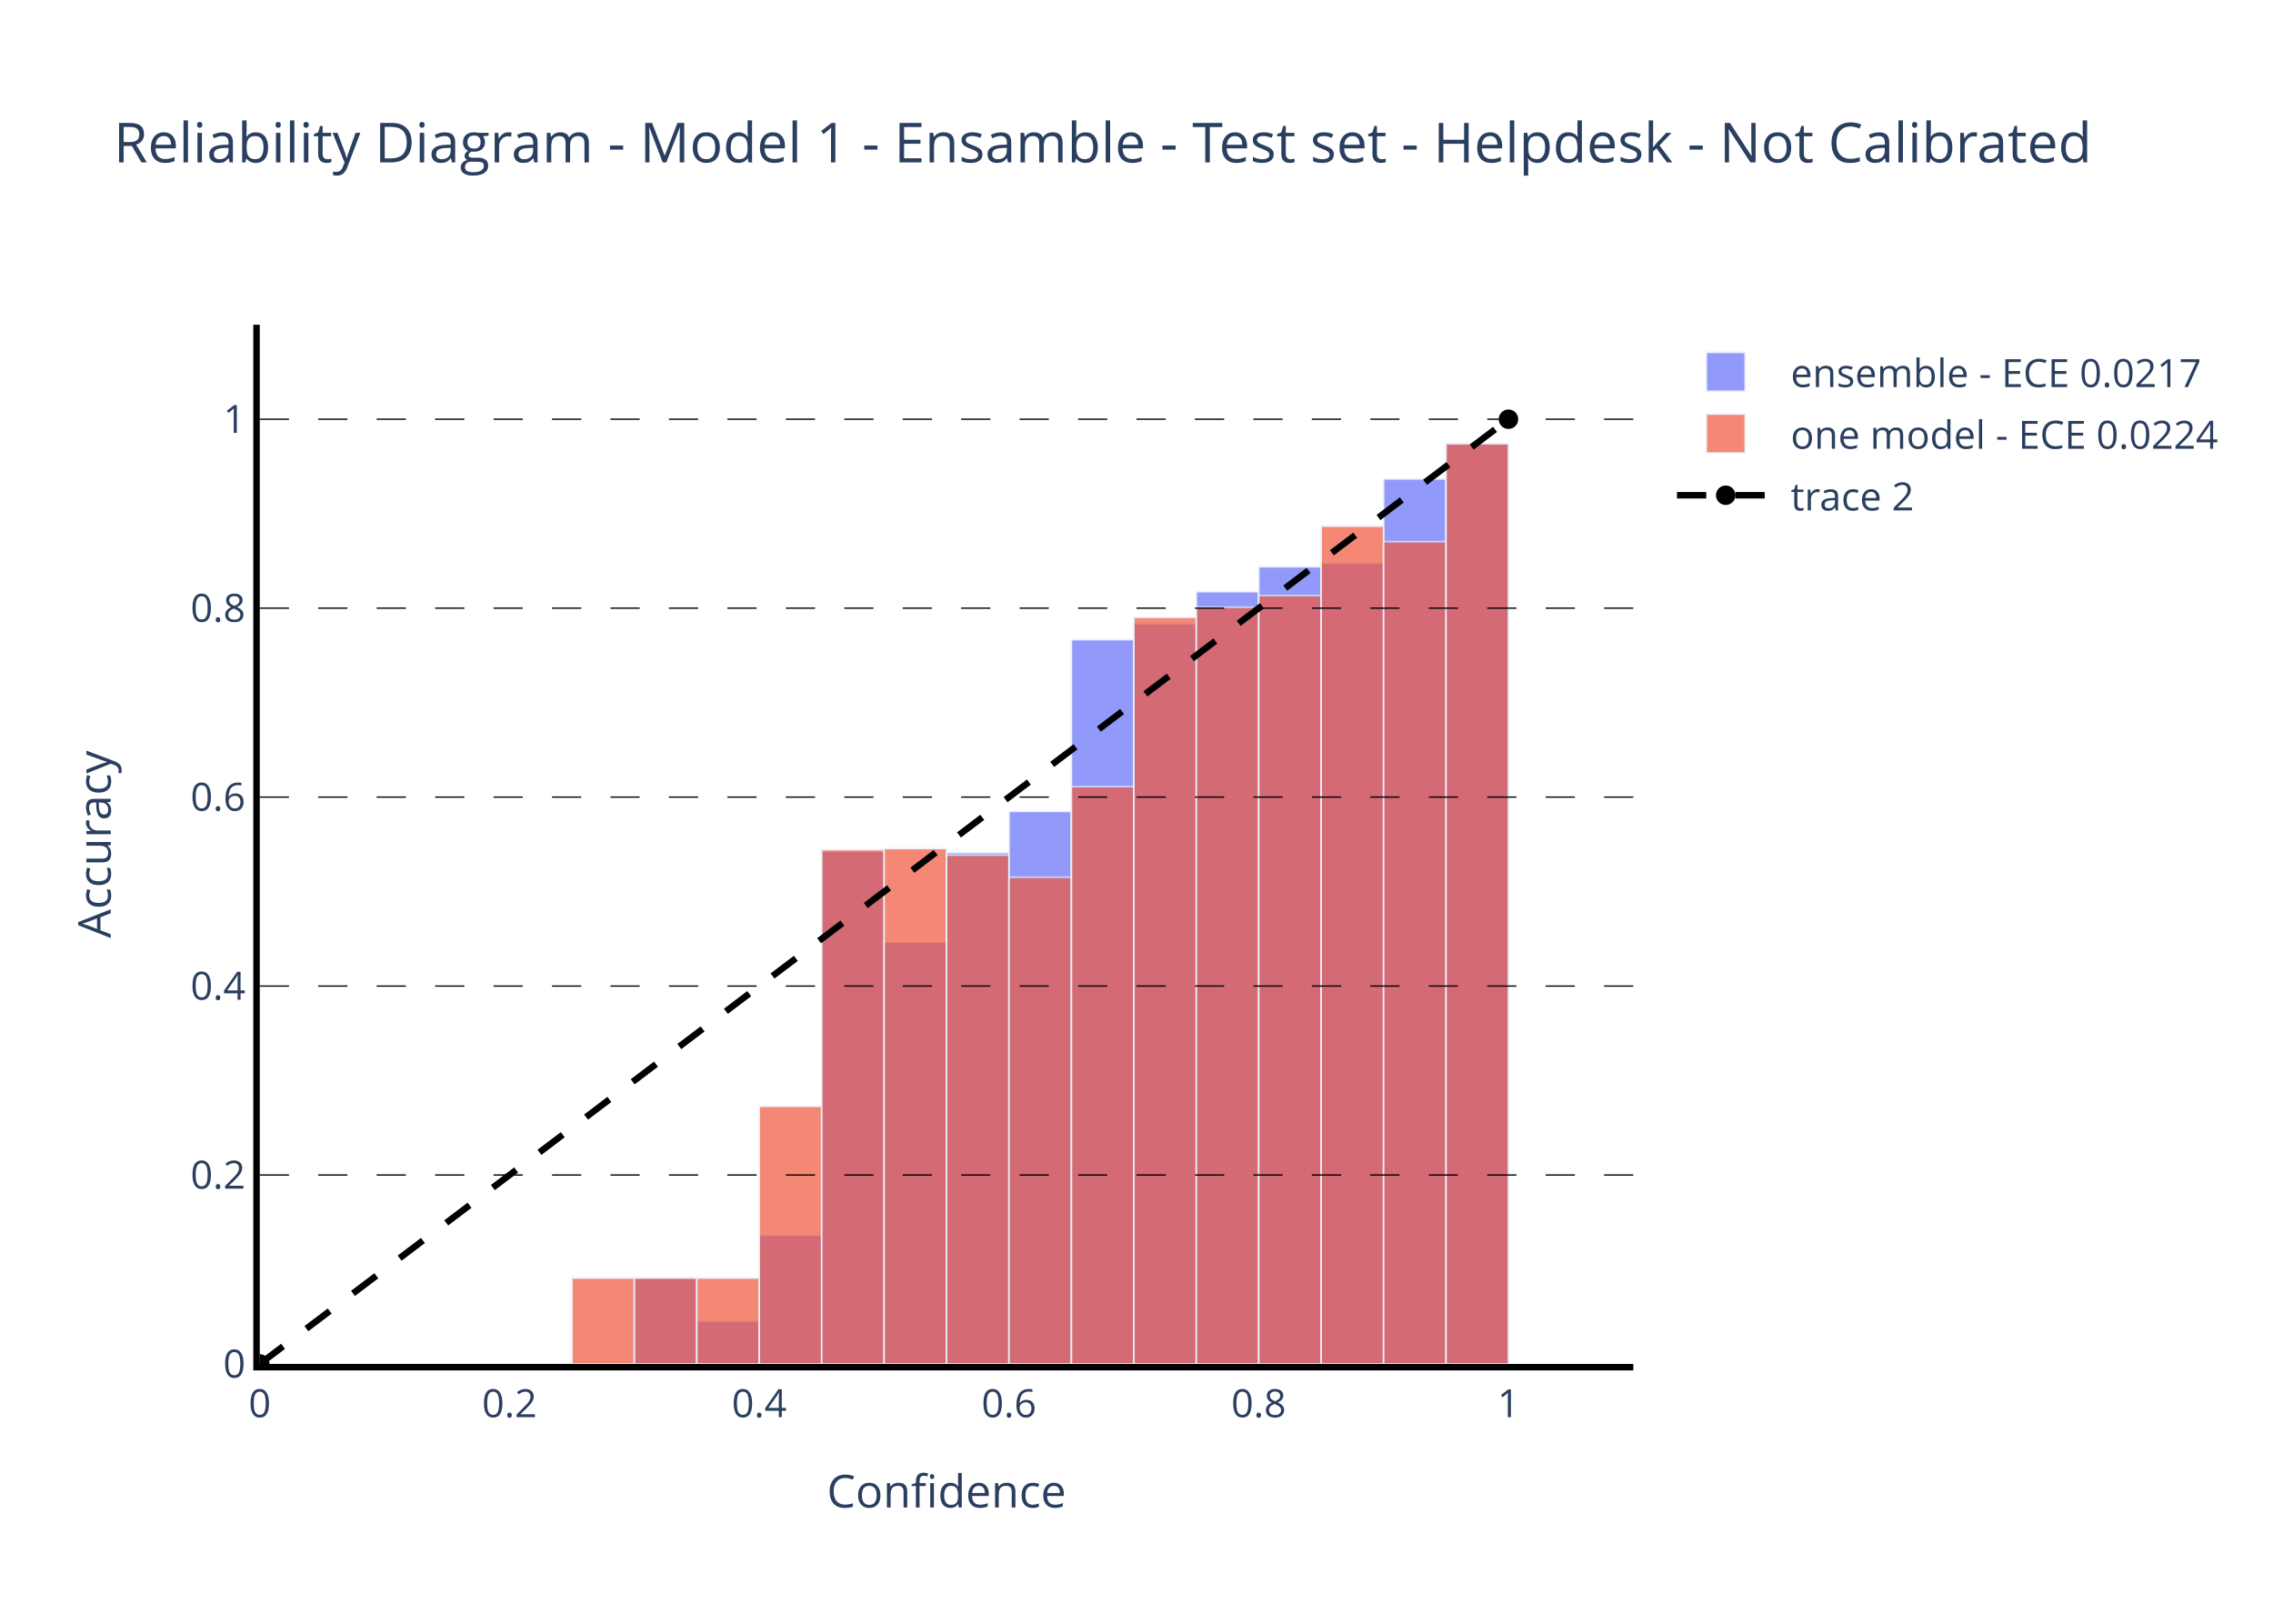
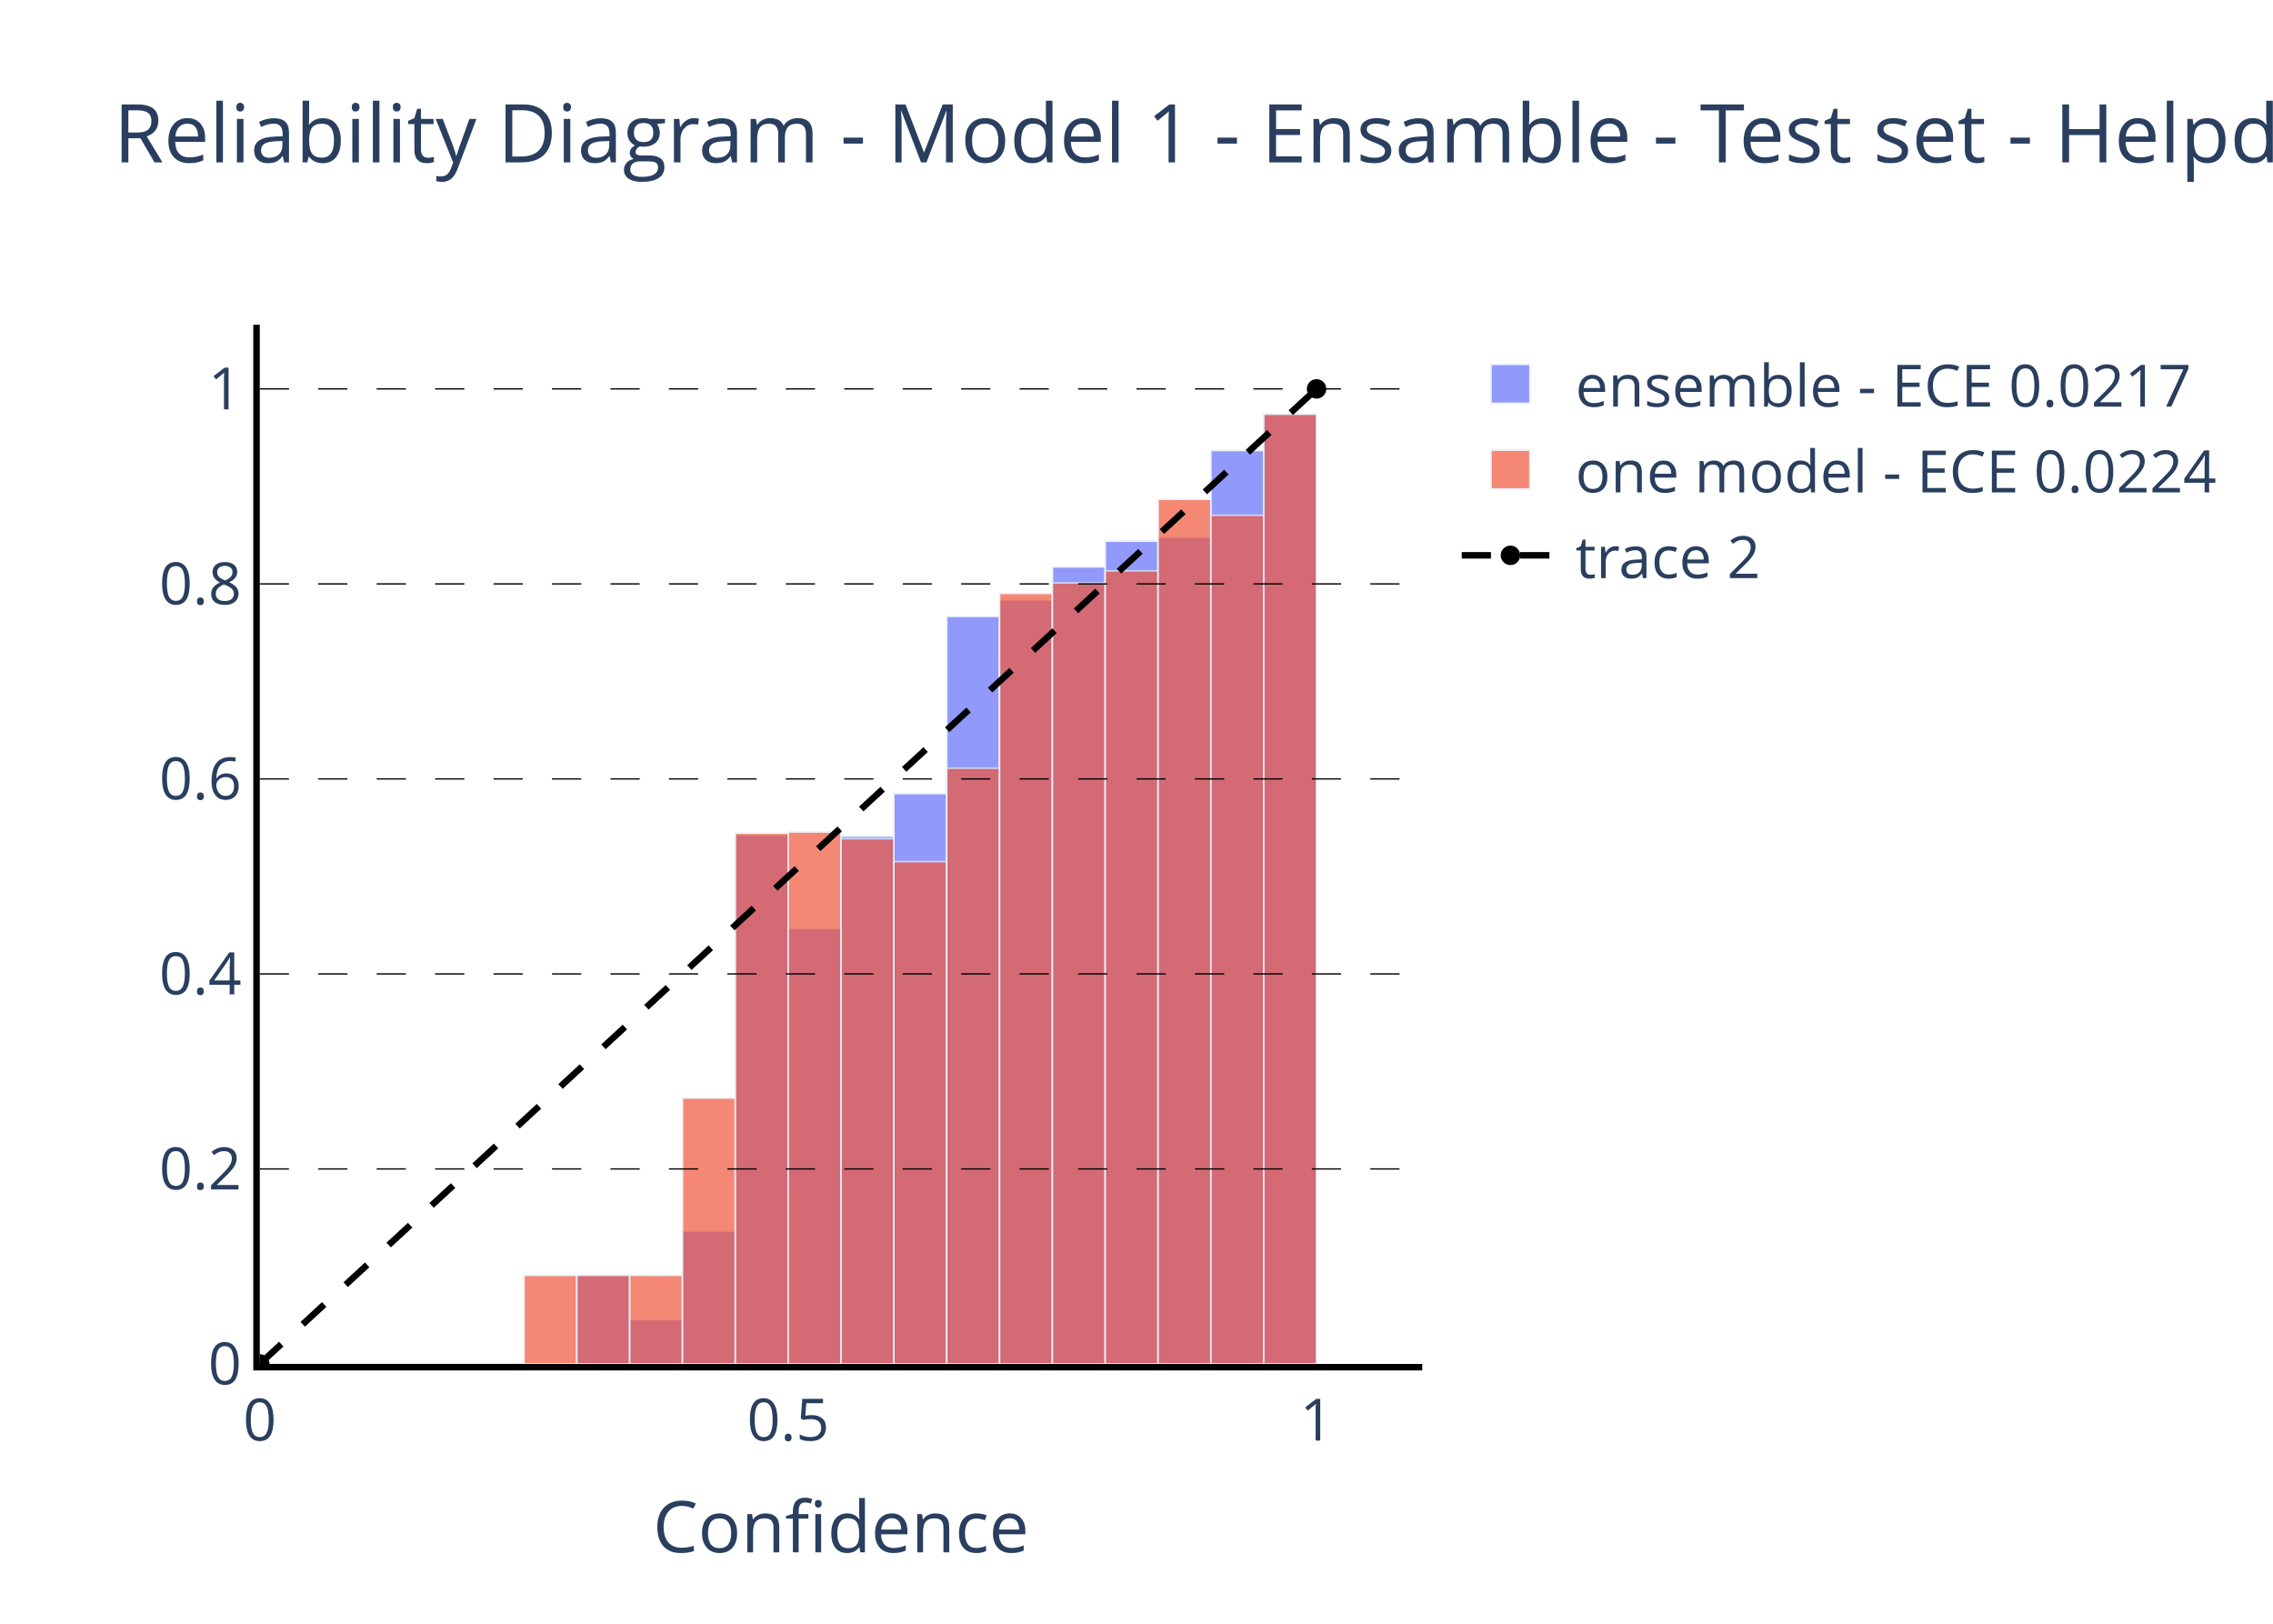
<svg xmlns="http://www.w3.org/2000/svg" class="main-svg" width="700" height="500" style="" viewBox="0 0 700 500">
  <rect x="0" y="0" width="700" height="500" style="fill: rgb(255, 255, 255); fill-opacity: 1;" />
-   <defs id="defs-af11ea">
+   <defs id="defs-84d99e">
    <g class="clips">
-       <clipPath id="clipaf11eaxyplot" class="plotclip">
-         <rect width="423" height="320" />
+       <clipPath id="clip84d99exyplot" class="plotclip">
+         <rect width="358" height="320" />
      </clipPath>
-       <clipPath class="axesclip" id="clipaf11eax">
-         <rect x="80" y="0" width="423" height="500" />
+       <clipPath class="axesclip" id="clip84d99ex">
+         <rect x="80" y="0" width="358" height="500" />
      </clipPath>
-       <clipPath class="axesclip" id="clipaf11eay">
+       <clipPath class="axesclip" id="clip84d99ey">
        <rect x="0" y="100" width="700" height="320" />
      </clipPath>
-       <clipPath class="axesclip" id="clipaf11eaxy">
-         <rect x="80" y="100" width="423" height="320" />
+       <clipPath class="axesclip" id="clip84d99exy">
+         <rect x="80" y="100" width="358" height="320" />
      </clipPath>
    </g>
    <g class="gradients" />
    <g class="patterns" />
  </defs>
  <g class="bglayer" />
  <g class="layer-below">
    <g class="imagelayer" />
    <g class="shapelayer" />
  </g>
  <g class="cartesianlayer">
    <g class="subplot xy">
      <g class="layer-subplot">
        <g class="shapelayer" />
        <g class="imagelayer" />
      </g>
      <g class="gridlayer">
        <g class="x" />
        <g class="y">
-           <path class="ygrid crisp" transform="translate(0,361.82)" d="M80,0h423" style="stroke: rgb(255, 255, 255); stroke-opacity: 1; stroke-width: 1px;" />
-           <path class="ygrid crisp" transform="translate(0,303.64)" d="M80,0h423" style="stroke: rgb(255, 255, 255); stroke-opacity: 1; stroke-width: 1px;" />
-           <path class="ygrid crisp" transform="translate(0,245.45)" d="M80,0h423" style="stroke: rgb(255, 255, 255); stroke-opacity: 1; stroke-width: 1px;" />
-           <path class="ygrid crisp" transform="translate(0,187.27)" d="M80,0h423" style="stroke: rgb(255, 255, 255); stroke-opacity: 1; stroke-width: 1px;" />
-           <path class="ygrid crisp" transform="translate(0,129.09)" d="M80,0h423" style="stroke: rgb(255, 255, 255); stroke-opacity: 1; stroke-width: 1px;" />
+           <path class="ygrid crisp" transform="translate(0,359.95)" d="M80,0h358" style="stroke: rgb(255, 255, 255); stroke-opacity: 1; stroke-width: 1px;" />
+           <path class="ygrid crisp" transform="translate(0,299.9)" d="M80,0h358" style="stroke: rgb(255, 255, 255); stroke-opacity: 1; stroke-width: 1px;" />
+           <path class="ygrid crisp" transform="translate(0,239.85)" d="M80,0h358" style="stroke: rgb(255, 255, 255); stroke-opacity: 1; stroke-width: 1px;" />
+           <path class="ygrid crisp" transform="translate(0,179.8)" d="M80,0h358" style="stroke: rgb(255, 255, 255); stroke-opacity: 1; stroke-width: 1px;" />
+           <path class="ygrid crisp" transform="translate(0,119.75)" d="M80,0h358" style="stroke: rgb(255, 255, 255); stroke-opacity: 1; stroke-width: 1px;" />
        </g>
      </g>
      <g class="zerolinelayer">
-         <path class="yzl zl crisp" transform="translate(0,420)" d="M80,0h423" style="stroke: rgb(255, 255, 255); stroke-opacity: 1; stroke-width: 2px;" />
+         <path class="yzl zl crisp" transform="translate(0,420)" d="M80,0h358" style="stroke: rgb(255, 255, 255); stroke-opacity: 1; stroke-width: 2px;" />
      </g>
      <path class="xlines-below" />
      <path class="ylines-below" />
      <g class="overlines-below" />
      <g class="xaxislayer-below" />
      <g class="yaxislayer-below" />
      <g class="overaxes-below" />
-       <g class="plot" transform="translate(80,100)" clip-path="url(#clipaf11eaxyplot)">
+       <g class="plot" transform="translate(80,100)" clip-path="url(#clip84d99exyplot)">
        <g class="barlayer mlayer">
          <g class="trace bars" style="opacity: 0.7;">
            <g class="points">
              <g class="point">
-                 <path d="M0,320V320H19.23V320Z" style="vector-effect: non-scaling-stroke; opacity: 1; stroke-width: 0.5px; fill: rgb(99, 110, 250); fill-opacity: 1; stroke: rgb(229, 236, 246); stroke-opacity: 1;" />
-               </g>
-               <g class="point">
-                 <path d="M19.23,320V320H38.45V320Z" style="vector-effect: non-scaling-stroke; opacity: 1; stroke-width: 0.5px; fill: rgb(99, 110, 250); fill-opacity: 1; stroke: rgb(229, 236, 246); stroke-opacity: 1;" />
-               </g>
-               <g class="point">
-                 <path d="M38.45,320V320H57.68V320Z" style="vector-effect: non-scaling-stroke; opacity: 1; stroke-width: 0.5px; fill: rgb(99, 110, 250); fill-opacity: 1; stroke: rgb(229, 236, 246); stroke-opacity: 1;" />
-               </g>
-               <g class="point">
-                 <path d="M57.68,320V320H76.91V320Z" style="vector-effect: non-scaling-stroke; opacity: 1; stroke-width: 0.5px; fill: rgb(99, 110, 250); fill-opacity: 1; stroke: rgb(229, 236, 246); stroke-opacity: 1;" />
-               </g>
-               <g class="point">
-                 <path d="M76.91,320V320H96.14V320Z" style="vector-effect: non-scaling-stroke; opacity: 1; stroke-width: 0.5px; fill: rgb(99, 110, 250); fill-opacity: 1; stroke: rgb(229, 236, 246); stroke-opacity: 1;" />
-               </g>
-               <g class="point">
-                 <path d="M96.14,320V320H115.36V320Z" style="vector-effect: non-scaling-stroke; opacity: 1; stroke-width: 0.5px; fill: rgb(99, 110, 250); fill-opacity: 1; stroke: rgb(229, 236, 246); stroke-opacity: 1;" />
-               </g>
-               <g class="point">
-                 <path d="M115.36,320V293.55H134.59V320Z" style="vector-effect: non-scaling-stroke; opacity: 1; stroke-width: 0.5px; fill: rgb(99, 110, 250); fill-opacity: 1; stroke: rgb(229, 236, 246); stroke-opacity: 1;" />
-               </g>
-               <g class="point">
-                 <path d="M134.59,320V306.78H153.82V320Z" style="vector-effect: non-scaling-stroke; opacity: 1; stroke-width: 0.5px; fill: rgb(99, 110, 250); fill-opacity: 1; stroke: rgb(229, 236, 246); stroke-opacity: 1;" />
-               </g>
-               <g class="point">
-                 <path d="M153.82,320V280.33H173.05V320Z" style="vector-effect: non-scaling-stroke; opacity: 1; stroke-width: 0.5px; fill: rgb(99, 110, 250); fill-opacity: 1; stroke: rgb(229, 236, 246); stroke-opacity: 1;" />
-               </g>
-               <g class="point">
-                 <path d="M173.05,320V162.17H192.27V320Z" style="vector-effect: non-scaling-stroke; opacity: 1; stroke-width: 0.5px; fill: rgb(99, 110, 250); fill-opacity: 1; stroke: rgb(229, 236, 246); stroke-opacity: 1;" />
-               </g>
-               <g class="point">
-                 <path d="M192.27,320V190.06H211.5V320Z" style="vector-effect: non-scaling-stroke; opacity: 1; stroke-width: 0.5px; fill: rgb(99, 110, 250); fill-opacity: 1; stroke: rgb(229, 236, 246); stroke-opacity: 1;" />
-               </g>
-               <g class="point">
-                 <path d="M211.5,320V162.54H230.73V320Z" style="vector-effect: non-scaling-stroke; opacity: 1; stroke-width: 0.5px; fill: rgb(99, 110, 250); fill-opacity: 1; stroke: rgb(229, 236, 246); stroke-opacity: 1;" />
-               </g>
-               <g class="point">
-                 <path d="M230.73,320V149.84H249.95V320Z" style="vector-effect: non-scaling-stroke; opacity: 1; stroke-width: 0.5px; fill: rgb(99, 110, 250); fill-opacity: 1; stroke: rgb(229, 236, 246); stroke-opacity: 1;" />
-               </g>
-               <g class="point">
-                 <path d="M249.95,320V96.96H269.18V320Z" style="vector-effect: non-scaling-stroke; opacity: 1; stroke-width: 0.5px; fill: rgb(99, 110, 250); fill-opacity: 1; stroke: rgb(229, 236, 246); stroke-opacity: 1;" />
-               </g>
-               <g class="point">
-                 <path d="M269.18,320V92.04H288.41V320Z" style="vector-effect: non-scaling-stroke; opacity: 1; stroke-width: 0.5px; fill: rgb(99, 110, 250); fill-opacity: 1; stroke: rgb(229, 236, 246); stroke-opacity: 1;" />
-               </g>
-               <g class="point">
-                 <path d="M288.41,320V82.2H307.64V320Z" style="vector-effect: non-scaling-stroke; opacity: 1; stroke-width: 0.5px; fill: rgb(99, 110, 250); fill-opacity: 1; stroke: rgb(229, 236, 246); stroke-opacity: 1;" />
-               </g>
-               <g class="point">
-                 <path d="M307.64,320V74.52H326.86V320Z" style="vector-effect: non-scaling-stroke; opacity: 1; stroke-width: 0.5px; fill: rgb(99, 110, 250); fill-opacity: 1; stroke: rgb(229, 236, 246); stroke-opacity: 1;" />
-               </g>
-               <g class="point">
-                 <path d="M326.86,320V73.35H346.09V320Z" style="vector-effect: non-scaling-stroke; opacity: 1; stroke-width: 0.5px; fill: rgb(99, 110, 250); fill-opacity: 1; stroke: rgb(229, 236, 246); stroke-opacity: 1;" />
-               </g>
-               <g class="point">
-                 <path d="M346.09,320V47.47H365.32V320Z" style="vector-effect: non-scaling-stroke; opacity: 1; stroke-width: 0.5px; fill: rgb(99, 110, 250); fill-opacity: 1; stroke: rgb(229, 236, 246); stroke-opacity: 1;" />
-               </g>
-               <g class="point">
-                 <path d="M365.32,320V36.56H384.55V320Z" style="vector-effect: non-scaling-stroke; opacity: 1; stroke-width: 0.5px; fill: rgb(99, 110, 250); fill-opacity: 1; stroke: rgb(229, 236, 246); stroke-opacity: 1;" />
+                 <path d="M0,320V320H16.27V320Z" style="vector-effect: non-scaling-stroke; opacity: 1; stroke-width: 0.5px; fill: rgb(99, 110, 250); fill-opacity: 1; stroke: rgb(229, 236, 246); stroke-opacity: 1;" />
+               </g>
+               <g class="point">
+                 <path d="M16.27,320V320H32.55V320Z" style="vector-effect: non-scaling-stroke; opacity: 1; stroke-width: 0.5px; fill: rgb(99, 110, 250); fill-opacity: 1; stroke: rgb(229, 236, 246); stroke-opacity: 1;" />
+               </g>
+               <g class="point">
+                 <path d="M32.55,320V320H48.82V320Z" style="vector-effect: non-scaling-stroke; opacity: 1; stroke-width: 0.5px; fill: rgb(99, 110, 250); fill-opacity: 1; stroke: rgb(229, 236, 246); stroke-opacity: 1;" />
+               </g>
+               <g class="point">
+                 <path d="M48.82,320V320H65.09V320Z" style="vector-effect: non-scaling-stroke; opacity: 1; stroke-width: 0.5px; fill: rgb(99, 110, 250); fill-opacity: 1; stroke: rgb(229, 236, 246); stroke-opacity: 1;" />
+               </g>
+               <g class="point">
+                 <path d="M65.09,320V320H81.36V320Z" style="vector-effect: non-scaling-stroke; opacity: 1; stroke-width: 0.5px; fill: rgb(99, 110, 250); fill-opacity: 1; stroke: rgb(229, 236, 246); stroke-opacity: 1;" />
+               </g>
+               <g class="point">
+                 <path d="M81.36,320V320H97.64V320Z" style="vector-effect: non-scaling-stroke; opacity: 1; stroke-width: 0.5px; fill: rgb(99, 110, 250); fill-opacity: 1; stroke: rgb(229, 236, 246); stroke-opacity: 1;" />
+               </g>
+               <g class="point">
+                 <path d="M97.64,320V292.7H113.91V320Z" style="vector-effect: non-scaling-stroke; opacity: 1; stroke-width: 0.5px; fill: rgb(99, 110, 250); fill-opacity: 1; stroke: rgb(229, 236, 246); stroke-opacity: 1;" />
+               </g>
+               <g class="point">
+                 <path d="M113.91,320V306.35H130.18V320Z" style="vector-effect: non-scaling-stroke; opacity: 1; stroke-width: 0.5px; fill: rgb(99, 110, 250); fill-opacity: 1; stroke: rgb(229, 236, 246); stroke-opacity: 1;" />
+               </g>
+               <g class="point">
+                 <path d="M130.18,320V279.06H146.45V320Z" style="vector-effect: non-scaling-stroke; opacity: 1; stroke-width: 0.5px; fill: rgb(99, 110, 250); fill-opacity: 1; stroke: rgb(229, 236, 246); stroke-opacity: 1;" />
+               </g>
+               <g class="point">
+                 <path d="M146.45,320V157.1H162.73V320Z" style="vector-effect: non-scaling-stroke; opacity: 1; stroke-width: 0.5px; fill: rgb(99, 110, 250); fill-opacity: 1; stroke: rgb(229, 236, 246); stroke-opacity: 1;" />
+               </g>
+               <g class="point">
+                 <path d="M162.73,320V185.89H179V320Z" style="vector-effect: non-scaling-stroke; opacity: 1; stroke-width: 0.5px; fill: rgb(99, 110, 250); fill-opacity: 1; stroke: rgb(229, 236, 246); stroke-opacity: 1;" />
+               </g>
+               <g class="point">
+                 <path d="M179,320V157.48H195.27V320Z" style="vector-effect: non-scaling-stroke; opacity: 1; stroke-width: 0.5px; fill: rgb(99, 110, 250); fill-opacity: 1; stroke: rgb(229, 236, 246); stroke-opacity: 1;" />
+               </g>
+               <g class="point">
+                 <path d="M195.27,320V144.37H211.55V320Z" style="vector-effect: non-scaling-stroke; opacity: 1; stroke-width: 0.5px; fill: rgb(99, 110, 250); fill-opacity: 1; stroke: rgb(229, 236, 246); stroke-opacity: 1;" />
+               </g>
+               <g class="point">
+                 <path d="M211.55,320V89.8H227.82V320Z" style="vector-effect: non-scaling-stroke; opacity: 1; stroke-width: 0.5px; fill: rgb(99, 110, 250); fill-opacity: 1; stroke: rgb(229, 236, 246); stroke-opacity: 1;" />
+               </g>
+               <g class="point">
+                 <path d="M227.82,320V84.72H244.09V320Z" style="vector-effect: non-scaling-stroke; opacity: 1; stroke-width: 0.5px; fill: rgb(99, 110, 250); fill-opacity: 1; stroke: rgb(229, 236, 246); stroke-opacity: 1;" />
+               </g>
+               <g class="point">
+                 <path d="M244.09,320V74.57H260.36V320Z" style="vector-effect: non-scaling-stroke; opacity: 1; stroke-width: 0.5px; fill: rgb(99, 110, 250); fill-opacity: 1; stroke: rgb(229, 236, 246); stroke-opacity: 1;" />
+               </g>
+               <g class="point">
+                 <path d="M260.36,320V66.64H276.64V320Z" style="vector-effect: non-scaling-stroke; opacity: 1; stroke-width: 0.5px; fill: rgb(99, 110, 250); fill-opacity: 1; stroke: rgb(229, 236, 246); stroke-opacity: 1;" />
+               </g>
+               <g class="point">
+                 <path d="M276.64,320V65.43H292.91V320Z" style="vector-effect: non-scaling-stroke; opacity: 1; stroke-width: 0.5px; fill: rgb(99, 110, 250); fill-opacity: 1; stroke: rgb(229, 236, 246); stroke-opacity: 1;" />
+               </g>
+               <g class="point">
+                 <path d="M292.91,320V38.72H309.18V320Z" style="vector-effect: non-scaling-stroke; opacity: 1; stroke-width: 0.5px; fill: rgb(99, 110, 250); fill-opacity: 1; stroke: rgb(229, 236, 246); stroke-opacity: 1;" />
+               </g>
+               <g class="point">
+                 <path d="M309.18,320V27.46H325.45V320Z" style="vector-effect: non-scaling-stroke; opacity: 1; stroke-width: 0.5px; fill: rgb(99, 110, 250); fill-opacity: 1; stroke: rgb(229, 236, 246); stroke-opacity: 1;" />
              </g>
            </g>
          </g>
          <g class="trace bars" style="opacity: 0.7;">
            <g class="points">
              <g class="point">
-                 <path d="M0,320V320H19.23V320Z" style="vector-effect: non-scaling-stroke; opacity: 1; stroke-width: 0.5px; fill: rgb(239, 85, 59); fill-opacity: 1; stroke: rgb(229, 236, 246); stroke-opacity: 1;" />
-               </g>
-               <g class="point">
-                 <path d="M19.23,320V320H38.45V320Z" style="vector-effect: non-scaling-stroke; opacity: 1; stroke-width: 0.5px; fill: rgb(239, 85, 59); fill-opacity: 1; stroke: rgb(229, 236, 246); stroke-opacity: 1;" />
-               </g>
-               <g class="point">
-                 <path d="M38.45,320V320H57.68V320Z" style="vector-effect: non-scaling-stroke; opacity: 1; stroke-width: 0.5px; fill: rgb(239, 85, 59); fill-opacity: 1; stroke: rgb(229, 236, 246); stroke-opacity: 1;" />
-               </g>
-               <g class="point">
-                 <path d="M57.68,320V320H76.91V320Z" style="vector-effect: non-scaling-stroke; opacity: 1; stroke-width: 0.5px; fill: rgb(239, 85, 59); fill-opacity: 1; stroke: rgb(229, 236, 246); stroke-opacity: 1;" />
-               </g>
-               <g class="point">
-                 <path d="M76.91,320V320H96.14V320Z" style="vector-effect: non-scaling-stroke; opacity: 1; stroke-width: 0.5px; fill: rgb(239, 85, 59); fill-opacity: 1; stroke: rgb(229, 236, 246); stroke-opacity: 1;" />
-               </g>
-               <g class="point">
-                 <path d="M96.14,320V293.55H115.36V320Z" style="vector-effect: non-scaling-stroke; opacity: 1; stroke-width: 0.5px; fill: rgb(239, 85, 59); fill-opacity: 1; stroke: rgb(229, 236, 246); stroke-opacity: 1;" />
-               </g>
-               <g class="point">
-                 <path d="M115.36,320V293.55H134.59V320Z" style="vector-effect: non-scaling-stroke; opacity: 1; stroke-width: 0.5px; fill: rgb(239, 85, 59); fill-opacity: 1; stroke: rgb(229, 236, 246); stroke-opacity: 1;" />
-               </g>
-               <g class="point">
-                 <path d="M134.59,320V293.55H153.82V320Z" style="vector-effect: non-scaling-stroke; opacity: 1; stroke-width: 0.5px; fill: rgb(239, 85, 59); fill-opacity: 1; stroke: rgb(229, 236, 246); stroke-opacity: 1;" />
-               </g>
-               <g class="point">
-                 <path d="M153.82,320V240.66H173.05V320Z" style="vector-effect: non-scaling-stroke; opacity: 1; stroke-width: 0.5px; fill: rgb(239, 85, 59); fill-opacity: 1; stroke: rgb(229, 236, 246); stroke-opacity: 1;" />
-               </g>
-               <g class="point">
-                 <path d="M173.05,320V161.64H192.27V320Z" style="vector-effect: non-scaling-stroke; opacity: 1; stroke-width: 0.5px; fill: rgb(239, 85, 59); fill-opacity: 1; stroke: rgb(229, 236, 246); stroke-opacity: 1;" />
-               </g>
-               <g class="point">
-                 <path d="M192.27,320V161.29H211.5V320Z" style="vector-effect: non-scaling-stroke; opacity: 1; stroke-width: 0.5px; fill: rgb(239, 85, 59); fill-opacity: 1; stroke: rgb(229, 236, 246); stroke-opacity: 1;" />
-               </g>
-               <g class="point">
-                 <path d="M211.5,320V163.31H230.73V320Z" style="vector-effect: non-scaling-stroke; opacity: 1; stroke-width: 0.5px; fill: rgb(239, 85, 59); fill-opacity: 1; stroke: rgb(229, 236, 246); stroke-opacity: 1;" />
-               </g>
-               <g class="point">
-                 <path d="M230.73,320V170.13H249.95V320Z" style="vector-effect: non-scaling-stroke; opacity: 1; stroke-width: 0.5px; fill: rgb(239, 85, 59); fill-opacity: 1; stroke: rgb(229, 236, 246); stroke-opacity: 1;" />
-               </g>
-               <g class="point">
-                 <path d="M249.95,320V142.24H269.18V320Z" style="vector-effect: non-scaling-stroke; opacity: 1; stroke-width: 0.5px; fill: rgb(239, 85, 59); fill-opacity: 1; stroke: rgb(229, 236, 246); stroke-opacity: 1;" />
-               </g>
-               <g class="point">
-                 <path d="M269.18,320V90.1H288.41V320Z" style="vector-effect: non-scaling-stroke; opacity: 1; stroke-width: 0.5px; fill: rgb(239, 85, 59); fill-opacity: 1; stroke: rgb(229, 236, 246); stroke-opacity: 1;" />
-               </g>
-               <g class="point">
-                 <path d="M288.41,320V86.98H307.64V320Z" style="vector-effect: non-scaling-stroke; opacity: 1; stroke-width: 0.5px; fill: rgb(239, 85, 59); fill-opacity: 1; stroke: rgb(229, 236, 246); stroke-opacity: 1;" />
-               </g>
-               <g class="point">
-                 <path d="M307.64,320V83.38H326.86V320Z" style="vector-effect: non-scaling-stroke; opacity: 1; stroke-width: 0.5px; fill: rgb(239, 85, 59); fill-opacity: 1; stroke: rgb(229, 236, 246); stroke-opacity: 1;" />
-               </g>
-               <g class="point">
-                 <path d="M326.86,320V62.03H346.09V320Z" style="vector-effect: non-scaling-stroke; opacity: 1; stroke-width: 0.5px; fill: rgb(239, 85, 59); fill-opacity: 1; stroke: rgb(229, 236, 246); stroke-opacity: 1;" />
-               </g>
-               <g class="point">
-                 <path d="M346.09,320V66.79H365.32V320Z" style="vector-effect: non-scaling-stroke; opacity: 1; stroke-width: 0.5px; fill: rgb(239, 85, 59); fill-opacity: 1; stroke: rgb(229, 236, 246); stroke-opacity: 1;" />
-               </g>
-               <g class="point">
-                 <path d="M365.32,320V36.66H384.55V320Z" style="vector-effect: non-scaling-stroke; opacity: 1; stroke-width: 0.5px; fill: rgb(239, 85, 59); fill-opacity: 1; stroke: rgb(229, 236, 246); stroke-opacity: 1;" />
+                 <path d="M0,320V320H16.27V320Z" style="vector-effect: non-scaling-stroke; opacity: 1; stroke-width: 0.5px; fill: rgb(239, 85, 59); fill-opacity: 1; stroke: rgb(229, 236, 246); stroke-opacity: 1;" />
+               </g>
+               <g class="point">
+                 <path d="M16.27,320V320H32.55V320Z" style="vector-effect: non-scaling-stroke; opacity: 1; stroke-width: 0.5px; fill: rgb(239, 85, 59); fill-opacity: 1; stroke: rgb(229, 236, 246); stroke-opacity: 1;" />
+               </g>
+               <g class="point">
+                 <path d="M32.55,320V320H48.82V320Z" style="vector-effect: non-scaling-stroke; opacity: 1; stroke-width: 0.5px; fill: rgb(239, 85, 59); fill-opacity: 1; stroke: rgb(229, 236, 246); stroke-opacity: 1;" />
+               </g>
+               <g class="point">
+                 <path d="M48.82,320V320H65.09V320Z" style="vector-effect: non-scaling-stroke; opacity: 1; stroke-width: 0.5px; fill: rgb(239, 85, 59); fill-opacity: 1; stroke: rgb(229, 236, 246); stroke-opacity: 1;" />
+               </g>
+               <g class="point">
+                 <path d="M65.09,320V320H81.36V320Z" style="vector-effect: non-scaling-stroke; opacity: 1; stroke-width: 0.5px; fill: rgb(239, 85, 59); fill-opacity: 1; stroke: rgb(229, 236, 246); stroke-opacity: 1;" />
+               </g>
+               <g class="point">
+                 <path d="M81.36,320V292.7H97.64V320Z" style="vector-effect: non-scaling-stroke; opacity: 1; stroke-width: 0.5px; fill: rgb(239, 85, 59); fill-opacity: 1; stroke: rgb(229, 236, 246); stroke-opacity: 1;" />
+               </g>
+               <g class="point">
+                 <path d="M97.64,320V292.7H113.91V320Z" style="vector-effect: non-scaling-stroke; opacity: 1; stroke-width: 0.5px; fill: rgb(239, 85, 59); fill-opacity: 1; stroke: rgb(229, 236, 246); stroke-opacity: 1;" />
+               </g>
+               <g class="point">
+                 <path d="M113.91,320V292.7H130.18V320Z" style="vector-effect: non-scaling-stroke; opacity: 1; stroke-width: 0.5px; fill: rgb(239, 85, 59); fill-opacity: 1; stroke: rgb(229, 236, 246); stroke-opacity: 1;" />
+               </g>
+               <g class="point">
+                 <path d="M130.18,320V238.11H146.45V320Z" style="vector-effect: non-scaling-stroke; opacity: 1; stroke-width: 0.5px; fill: rgb(239, 85, 59); fill-opacity: 1; stroke: rgb(229, 236, 246); stroke-opacity: 1;" />
+               </g>
+               <g class="point">
+                 <path d="M146.45,320V156.55H162.73V320Z" style="vector-effect: non-scaling-stroke; opacity: 1; stroke-width: 0.5px; fill: rgb(239, 85, 59); fill-opacity: 1; stroke: rgb(229, 236, 246); stroke-opacity: 1;" />
+               </g>
+               <g class="point">
+                 <path d="M162.73,320V156.19H179V320Z" style="vector-effect: non-scaling-stroke; opacity: 1; stroke-width: 0.5px; fill: rgb(239, 85, 59); fill-opacity: 1; stroke: rgb(229, 236, 246); stroke-opacity: 1;" />
+               </g>
+               <g class="point">
+                 <path d="M179,320V158.27H195.27V320Z" style="vector-effect: non-scaling-stroke; opacity: 1; stroke-width: 0.5px; fill: rgb(239, 85, 59); fill-opacity: 1; stroke: rgb(229, 236, 246); stroke-opacity: 1;" />
+               </g>
+               <g class="point">
+                 <path d="M195.27,320V165.32H211.55V320Z" style="vector-effect: non-scaling-stroke; opacity: 1; stroke-width: 0.5px; fill: rgb(239, 85, 59); fill-opacity: 1; stroke: rgb(229, 236, 246); stroke-opacity: 1;" />
+               </g>
+               <g class="point">
+                 <path d="M211.55,320V136.53H227.82V320Z" style="vector-effect: non-scaling-stroke; opacity: 1; stroke-width: 0.5px; fill: rgb(239, 85, 59); fill-opacity: 1; stroke: rgb(229, 236, 246); stroke-opacity: 1;" />
+               </g>
+               <g class="point">
+                 <path d="M227.82,320V82.71H244.09V320Z" style="vector-effect: non-scaling-stroke; opacity: 1; stroke-width: 0.5px; fill: rgb(239, 85, 59); fill-opacity: 1; stroke: rgb(229, 236, 246); stroke-opacity: 1;" />
+               </g>
+               <g class="point">
+                 <path d="M244.09,320V79.5H260.36V320Z" style="vector-effect: non-scaling-stroke; opacity: 1; stroke-width: 0.5px; fill: rgb(239, 85, 59); fill-opacity: 1; stroke: rgb(229, 236, 246); stroke-opacity: 1;" />
+               </g>
+               <g class="point">
+                 <path d="M260.36,320V75.78H276.64V320Z" style="vector-effect: non-scaling-stroke; opacity: 1; stroke-width: 0.5px; fill: rgb(239, 85, 59); fill-opacity: 1; stroke: rgb(229, 236, 246); stroke-opacity: 1;" />
+               </g>
+               <g class="point">
+                 <path d="M276.64,320V53.74H292.91V320Z" style="vector-effect: non-scaling-stroke; opacity: 1; stroke-width: 0.5px; fill: rgb(239, 85, 59); fill-opacity: 1; stroke: rgb(229, 236, 246); stroke-opacity: 1;" />
+               </g>
+               <g class="point">
+                 <path d="M292.91,320V58.66H309.18V320Z" style="vector-effect: non-scaling-stroke; opacity: 1; stroke-width: 0.5px; fill: rgb(239, 85, 59); fill-opacity: 1; stroke: rgb(229, 236, 246); stroke-opacity: 1;" />
+               </g>
+               <g class="point">
+                 <path d="M309.18,320V27.57H325.45V320Z" style="vector-effect: non-scaling-stroke; opacity: 1; stroke-width: 0.5px; fill: rgb(239, 85, 59); fill-opacity: 1; stroke: rgb(229, 236, 246); stroke-opacity: 1;" />
              </g>
            </g>
          </g>
        </g>
        <g class="scatterlayer mlayer">
-           <g class="trace scatter traceb767a5" style="stroke-miterlimit: 2; opacity: 1;">
+           <g class="trace scatter trace1df718" style="stroke-miterlimit: 2; opacity: 1;">
            <g class="fills" />
            <g class="errorbars" />
            <g class="lines">
-               <path class="js-line" d="M0,320L384.55,29.09" style="vector-effect: non-scaling-stroke; fill: none; stroke: rgb(0, 0, 0); stroke-opacity: 1; stroke-width: 2px; opacity: 1; stroke-dasharray: 9px, 9px;" />
+               <path class="js-line" d="M0,320L325.45,19.75" style="vector-effect: non-scaling-stroke; fill: none; stroke: rgb(0, 0, 0); stroke-opacity: 1; stroke-width: 2px; opacity: 1; stroke-dasharray: 9px, 9px;" />
            </g>
            <g class="points">
              <path class="point" transform="translate(0,320)" d="M3,0A3,3 0 1,1 0,-3A3,3 0 0,1 3,0Z" style="opacity: 1; stroke-width: 0px; fill: rgb(0, 0, 0); fill-opacity: 1;" />
-               <path class="point" transform="translate(384.55,29.09)" d="M3,0A3,3 0 1,1 0,-3A3,3 0 0,1 3,0Z" style="opacity: 1; stroke-width: 0px; fill: rgb(0, 0, 0); fill-opacity: 1;" />
+               <path class="point" transform="translate(325.45,19.75)" d="M3,0A3,3 0 1,1 0,-3A3,3 0 0,1 3,0Z" style="opacity: 1; stroke-width: 0px; fill: rgb(0, 0, 0); fill-opacity: 1;" />
            </g>
            <g class="text" />
          </g>
        </g>
      </g>
      <g class="overplot" />
-       <path class="xlines-above crisp" d="M78,421H503" style="fill: none; stroke-width: 2px; stroke: rgb(0, 0, 0); stroke-opacity: 1;" />
+       <path class="xlines-above crisp" d="M78,421H438" style="fill: none; stroke-width: 2px; stroke: rgb(0, 0, 0); stroke-opacity: 1;" />
      <path class="ylines-above crisp" d="M79,100V420" style="fill: none; stroke-width: 2px; stroke: rgb(0, 0, 0); stroke-opacity: 1;" />
      <g class="overlines-above" />
      <g class="xaxislayer-above">
        <g class="xtick">
-           <text text-anchor="middle" x="0" y="436.4" transform="translate(80,0)" style="font-family: 'Open Sans', verdana, arial, sans-serif; font-size: 12px; fill: rgb(42, 63, 95); fill-opacity: 1; white-space: pre; opacity: 1;">0</text>
+           <text text-anchor="middle" x="0" y="443.6" transform="translate(80,0)" style="font-family: 'Open Sans', verdana, arial, sans-serif; font-size: 18px; fill: rgb(42, 63, 95); fill-opacity: 1; white-space: pre; opacity: 1;">0</text>
        </g>
        <g class="xtick">
-           <text text-anchor="middle" x="0" y="436.4" style="font-family: 'Open Sans', verdana, arial, sans-serif; font-size: 12px; fill: rgb(42, 63, 95); fill-opacity: 1; white-space: pre; opacity: 1;" transform="translate(156.91,0)">0.2</text>
+           <text text-anchor="middle" x="0" y="443.6" style="font-family: 'Open Sans', verdana, arial, sans-serif; font-size: 18px; fill: rgb(42, 63, 95); fill-opacity: 1; white-space: pre; opacity: 1;" transform="translate(242.73,0)">0.5</text>
        </g>
        <g class="xtick">
-           <text text-anchor="middle" x="0" y="436.4" style="font-family: 'Open Sans', verdana, arial, sans-serif; font-size: 12px; fill: rgb(42, 63, 95); fill-opacity: 1; white-space: pre; opacity: 1;" transform="translate(233.82,0)">0.4</text>
-         </g>
-         <g class="xtick">
-           <text text-anchor="middle" x="0" y="436.4" style="font-family: 'Open Sans', verdana, arial, sans-serif; font-size: 12px; fill: rgb(42, 63, 95); fill-opacity: 1; white-space: pre; opacity: 1;" transform="translate(310.73,0)">0.6</text>
-         </g>
-         <g class="xtick">
-           <text text-anchor="middle" x="0" y="436.4" style="font-family: 'Open Sans', verdana, arial, sans-serif; font-size: 12px; fill: rgb(42, 63, 95); fill-opacity: 1; white-space: pre; opacity: 1;" transform="translate(387.64,0)">0.8</text>
-         </g>
-         <g class="xtick">
-           <text text-anchor="middle" x="0" y="436.4" style="font-family: 'Open Sans', verdana, arial, sans-serif; font-size: 12px; fill: rgb(42, 63, 95); fill-opacity: 1; white-space: pre; opacity: 1;" transform="translate(464.55,0)">1</text>
+           <text text-anchor="middle" x="0" y="443.6" style="font-family: 'Open Sans', verdana, arial, sans-serif; font-size: 18px; fill: rgb(42, 63, 95); fill-opacity: 1; white-space: pre; opacity: 1;" transform="translate(405.45,0)">1</text>
        </g>
      </g>
      <g class="yaxislayer-above">
        <g class="ytick">
-           <text text-anchor="end" x="75.6" y="4.2" transform="translate(0,420)" style="font-family: 'Open Sans', verdana, arial, sans-serif; font-size: 12px; fill: rgb(42, 63, 95); fill-opacity: 1; white-space: pre; opacity: 1;">0</text>
-         </g>
-         <g class="ytick">
-           <text text-anchor="end" x="75.6" y="4.2" style="font-family: 'Open Sans', verdana, arial, sans-serif; font-size: 12px; fill: rgb(42, 63, 95); fill-opacity: 1; white-space: pre; opacity: 1;" transform="translate(0,361.82)">0.2</text>
-         </g>
-         <g class="ytick">
-           <text text-anchor="end" x="75.6" y="4.2" style="font-family: 'Open Sans', verdana, arial, sans-serif; font-size: 12px; fill: rgb(42, 63, 95); fill-opacity: 1; white-space: pre; opacity: 1;" transform="translate(0,303.64)">0.4</text>
-         </g>
-         <g class="ytick">
-           <text text-anchor="end" x="75.6" y="4.2" style="font-family: 'Open Sans', verdana, arial, sans-serif; font-size: 12px; fill: rgb(42, 63, 95); fill-opacity: 1; white-space: pre; opacity: 1;" transform="translate(0,245.45)">0.6</text>
-         </g>
-         <g class="ytick">
-           <text text-anchor="end" x="75.6" y="4.2" style="font-family: 'Open Sans', verdana, arial, sans-serif; font-size: 12px; fill: rgb(42, 63, 95); fill-opacity: 1; white-space: pre; opacity: 1;" transform="translate(0,187.27)">0.8</text>
-         </g>
-         <g class="ytick">
-           <text text-anchor="end" x="75.6" y="4.2" style="font-family: 'Open Sans', verdana, arial, sans-serif; font-size: 12px; fill: rgb(42, 63, 95); fill-opacity: 1; white-space: pre; opacity: 1;" transform="translate(0,129.09)">1</text>
+           <text text-anchor="end" x="74.4" y="6.3" transform="translate(0,420)" style="font-family: 'Open Sans', verdana, arial, sans-serif; font-size: 18px; fill: rgb(42, 63, 95); fill-opacity: 1; white-space: pre; opacity: 1;">0</text>
+         </g>
+         <g class="ytick">
+           <text text-anchor="end" x="74.4" y="6.3" style="font-family: 'Open Sans', verdana, arial, sans-serif; font-size: 18px; fill: rgb(42, 63, 95); fill-opacity: 1; white-space: pre; opacity: 1;" transform="translate(0,359.95)">0.2</text>
+         </g>
+         <g class="ytick">
+           <text text-anchor="end" x="74.4" y="6.3" style="font-family: 'Open Sans', verdana, arial, sans-serif; font-size: 18px; fill: rgb(42, 63, 95); fill-opacity: 1; white-space: pre; opacity: 1;" transform="translate(0,299.9)">0.4</text>
+         </g>
+         <g class="ytick">
+           <text text-anchor="end" x="74.4" y="6.3" style="font-family: 'Open Sans', verdana, arial, sans-serif; font-size: 18px; fill: rgb(42, 63, 95); fill-opacity: 1; white-space: pre; opacity: 1;" transform="translate(0,239.85)">0.6</text>
+         </g>
+         <g class="ytick">
+           <text text-anchor="end" x="74.4" y="6.3" style="font-family: 'Open Sans', verdana, arial, sans-serif; font-size: 18px; fill: rgb(42, 63, 95); fill-opacity: 1; white-space: pre; opacity: 1;" transform="translate(0,179.8)">0.8</text>
+         </g>
+         <g class="ytick">
+           <text text-anchor="end" x="74.4" y="6.3" style="font-family: 'Open Sans', verdana, arial, sans-serif; font-size: 18px; fill: rgb(42, 63, 95); fill-opacity: 1; white-space: pre; opacity: 1;" transform="translate(0,119.75)">1</text>
        </g>
      </g>
      <g class="overaxes-above" />
    </g>
  </g>
  <g class="polarlayer" />
  <g class="ternarylayer" />
  <g class="geolayer" />
  <g class="funnelarealayer" />
  <g class="pielayer" />
  <g class="iciclelayer" />
  <g class="treemaplayer" />
  <g class="sunburstlayer" />
  <g class="glimages" />
-   <defs id="topdefs-af11ea">
+   <defs id="topdefs-84d99e">
    <g class="clips" />
-     <clipPath id="legendaf11ea">
-       <rect width="177" height="67" x="0" y="0" />
+     <clipPath id="legend84d99e">
+       <rect width="243" height="90" x="0" y="0" />
    </clipPath>
  </defs>
  <g class="layer-above">
    <g class="imagelayer" />
    <g class="shapelayer">
-       <path data-index="0" fill-rule="evenodd" d="M80,129.09L503,129.09" clip-path="url(#clipaf11eay)" style="opacity: 1; stroke: rgb(0, 0, 0); stroke-opacity: 1; fill: rgb(0, 0, 0); fill-opacity: 0; stroke-dasharray: 9px, 9px; stroke-width: 0.4px;" />
-       <path data-index="1" fill-rule="evenodd" d="M80,187.27L503,187.27" clip-path="url(#clipaf11eay)" style="opacity: 1; stroke: rgb(0, 0, 0); stroke-opacity: 1; fill: rgb(0, 0, 0); fill-opacity: 0; stroke-dasharray: 9px, 9px; stroke-width: 0.4px;" />
-       <path data-index="2" fill-rule="evenodd" d="M80,245.45L503,245.45" clip-path="url(#clipaf11eay)" style="opacity: 1; stroke: rgb(0, 0, 0); stroke-opacity: 1; fill: rgb(0, 0, 0); fill-opacity: 0; stroke-dasharray: 9px, 9px; stroke-width: 0.4px;" />
-       <path data-index="3" fill-rule="evenodd" d="M80,303.64L503,303.64" clip-path="url(#clipaf11eay)" style="opacity: 1; stroke: rgb(0, 0, 0); stroke-opacity: 1; fill: rgb(0, 0, 0); fill-opacity: 0; stroke-dasharray: 9px, 9px; stroke-width: 0.4px;" />
-       <path data-index="4" fill-rule="evenodd" d="M80,361.82L503,361.82" clip-path="url(#clipaf11eay)" style="opacity: 1; stroke: rgb(0, 0, 0); stroke-opacity: 1; fill: rgb(0, 0, 0); fill-opacity: 0; stroke-dasharray: 9px, 9px; stroke-width: 0.4px;" />
+       <path data-index="0" fill-rule="evenodd" d="M80,119.75L438,119.75" clip-path="url(#clip84d99ey)" style="opacity: 1; stroke: rgb(0, 0, 0); stroke-opacity: 1; fill: rgb(0, 0, 0); fill-opacity: 0; stroke-dasharray: 9px, 9px; stroke-width: 0.4px;" />
+       <path data-index="1" fill-rule="evenodd" d="M80,179.8L438,179.8" clip-path="url(#clip84d99ey)" style="opacity: 1; stroke: rgb(0, 0, 0); stroke-opacity: 1; fill: rgb(0, 0, 0); fill-opacity: 0; stroke-dasharray: 9px, 9px; stroke-width: 0.4px;" />
+       <path data-index="2" fill-rule="evenodd" d="M80,239.85L438,239.85" clip-path="url(#clip84d99ey)" style="opacity: 1; stroke: rgb(0, 0, 0); stroke-opacity: 1; fill: rgb(0, 0, 0); fill-opacity: 0; stroke-dasharray: 9px, 9px; stroke-width: 0.4px;" />
+       <path data-index="3" fill-rule="evenodd" d="M80,299.9L438,299.9" clip-path="url(#clip84d99ey)" style="opacity: 1; stroke: rgb(0, 0, 0); stroke-opacity: 1; fill: rgb(0, 0, 0); fill-opacity: 0; stroke-dasharray: 9px, 9px; stroke-width: 0.4px;" />
+       <path data-index="4" fill-rule="evenodd" d="M80,359.95L438,359.95" clip-path="url(#clip84d99ey)" style="opacity: 1; stroke: rgb(0, 0, 0); stroke-opacity: 1; fill: rgb(0, 0, 0); fill-opacity: 0; stroke-dasharray: 9px, 9px; stroke-width: 0.4px;" />
    </g>
  </g>
  <g class="infolayer">
-     <g class="legend" pointer-events="all" transform="translate(511.46,100)">
-       <rect class="bg" shape-rendering="crispEdges" style="stroke: rgb(68, 68, 68); stroke-opacity: 1; fill: rgb(255, 255, 255); fill-opacity: 1; stroke-width: 0px;" width="177" height="67" x="0" y="0" />
-       <g class="scrollbox" transform="" clip-path="url(#legendaf11ea)">
+     <g class="legend" pointer-events="all" transform="translate(445.16,100)">
+       <rect class="bg" shape-rendering="crispEdges" style="stroke: rgb(68, 68, 68); stroke-opacity: 1; fill: rgb(255, 255, 255); fill-opacity: 1; stroke-width: 0px;" width="243" height="90" x="0" y="0" />
+       <g class="scrollbox" transform="" clip-path="url(#legend84d99e)">
        <g class="groups">
-           <g class="traces" transform="translate(0,14.5)" style="opacity: 1;">
-             <text class="legendtext" text-anchor="start" x="40" y="4.68" style="font-family: 'Open Sans', verdana, arial, sans-serif; font-size: 12px; fill: rgb(42, 63, 95); fill-opacity: 1; white-space: pre;">ensemble - ECE 0.0217</text>
+           <g class="traces" transform="translate(0,18.2)" style="opacity: 1;">
+             <text class="legendtext" text-anchor="start" x="40" y="7.02" style="font-family: 'Open Sans', verdana, arial, sans-serif; font-size: 18px; fill: rgb(42, 63, 95); fill-opacity: 1; white-space: pre;">ensemble - ECE 0.0217</text>
            <g class="layers" style="opacity: 0.7;">
              <g class="legendfill" />
              <g class="legendlines" />
              <g class="legendsymbols">
                <g class="legendpoints">
                  <path class="legendundefined" d="M6,6H-6V-6H6Z" transform="translate(20,0)" style="stroke-width: 0.5px; fill: rgb(99, 110, 250); fill-opacity: 1; stroke: rgb(229, 236, 246); stroke-opacity: 1;" />
                </g>
              </g>
            </g>
-             <rect class="legendtoggle" x="0" y="-9.5" width="171.75" height="19" style="fill: rgb(0, 0, 0); fill-opacity: 0;" />
-           </g>
-           <g class="traces" transform="translate(0,33.5)" style="opacity: 1;">
-             <text class="legendtext" text-anchor="start" x="40" y="4.68" style="font-family: 'Open Sans', verdana, arial, sans-serif; font-size: 12px; fill: rgb(42, 63, 95); fill-opacity: 1; white-space: pre;">one model - ECE 0.0224</text>
+             <rect class="legendtoggle" x="0" y="-13.2" width="237.125" height="26.4" style="fill: rgb(0, 0, 0); fill-opacity: 0;" />
+           </g>
+           <g class="traces" transform="translate(0,44.6)" style="opacity: 1;">
+             <text class="legendtext" text-anchor="start" x="40" y="7.02" style="font-family: 'Open Sans', verdana, arial, sans-serif; font-size: 18px; fill: rgb(42, 63, 95); fill-opacity: 1; white-space: pre;">one model - ECE 0.0224</text>
            <g class="layers" style="opacity: 0.7;">
              <g class="legendfill" />
              <g class="legendlines" />
              <g class="legendsymbols">
                <g class="legendpoints">
                  <path class="legendundefined" d="M6,6H-6V-6H6Z" transform="translate(20,0)" style="stroke-width: 0.5px; fill: rgb(239, 85, 59); fill-opacity: 1; stroke: rgb(229, 236, 246); stroke-opacity: 1;" />
                </g>
              </g>
            </g>
-             <rect class="legendtoggle" x="0" y="-9.5" width="171.75" height="19" style="fill: rgb(0, 0, 0); fill-opacity: 0;" />
-           </g>
-           <g class="traces" transform="translate(0,52.5)" style="opacity: 1;">
-             <text class="legendtext" text-anchor="start" x="40" y="4.68" style="font-family: 'Open Sans', verdana, arial, sans-serif; font-size: 12px; fill: rgb(42, 63, 95); fill-opacity: 1; white-space: pre;">trace 2</text>
+             <rect class="legendtoggle" x="0" y="-13.2" width="237.125" height="26.4" style="fill: rgb(0, 0, 0); fill-opacity: 0;" />
+           </g>
+           <g class="traces" transform="translate(0,71)" style="opacity: 1;">
+             <text class="legendtext" text-anchor="start" x="40" y="7.02" style="font-family: 'Open Sans', verdana, arial, sans-serif; font-size: 18px; fill: rgb(42, 63, 95); fill-opacity: 1; white-space: pre;">trace 2</text>
            <g class="layers" style="opacity: 1;">
              <g class="legendfill" />
              <g class="legendlines">
                <path class="js-line" d="M5,0h30" style="fill: none; stroke: rgb(0, 0, 0); stroke-opacity: 1; stroke-dasharray: 9px, 9px; stroke-width: 2px;" />
              </g>
              <g class="legendsymbols">
                <g class="legendpoints">
                  <path class="scatterpts" transform="translate(20,0)" d="M3,0A3,3 0 1,1 0,-3A3,3 0 0,1 3,0Z" style="opacity: 1; stroke-width: 0px; fill: rgb(0, 0, 0); fill-opacity: 1;" />
                </g>
              </g>
            </g>
-             <rect class="legendtoggle" x="0" y="-9.5" width="171.75" height="19" style="fill: rgb(0, 0, 0); fill-opacity: 0;" />
+             <rect class="legendtoggle" x="0" y="-13.2" width="237.125" height="26.4" style="fill: rgb(0, 0, 0); fill-opacity: 0;" />
          </g>
        </g>
      </g>
      <rect class="scrollbar" rx="20" ry="3" width="0" height="0" style="fill: rgb(128, 139, 164); fill-opacity: 1;" x="0" y="0" />
    </g>
    <g class="g-gtitle">
-       <text class="gtitle" x="35" y="50" text-anchor="start" dy="0em" style="font-family: 'Open Sans', verdana, arial, sans-serif; font-size: 17px; fill: rgb(42, 63, 95); opacity: 1; font-weight: normal; white-space: pre;">Reliability Diagram - Model 1 - Ensamble - Test set - Helpdesk - Not Calibrated</text>
+       <text class="gtitle" x="35" y="50" text-anchor="start" dy="0em" style="font-family: 'Open Sans', verdana, arial, sans-serif; font-size: 25px; fill: rgb(42, 63, 95); opacity: 1; font-weight: normal; white-space: pre;">Reliability Diagram - Model 1 - Ensamble - Test set - Helpdesk - Not Calibrated</text>
    </g>
    <g class="g-xtitle">
-       <text class="xtitle" x="291.5" y="464.206" text-anchor="middle" style="font-family: 'Open Sans', verdana, arial, sans-serif; font-size: 14px; fill: rgb(42, 63, 95); opacity: 1; font-weight: normal; white-space: pre;">Confidence</text>
-     </g>
-     <g class="g-ytitle">
-       <text class="ytitle" transform="rotate(-90,34.10625,260)" x="34.106" y="260" text-anchor="middle" style="font-family: 'Open Sans', verdana, arial, sans-serif; font-size: 14px; fill: rgb(42, 63, 95); opacity: 1; font-weight: normal; white-space: pre;">Accuracy</text>
-     </g>
+       <text class="xtitle" x="259" y="478.009" text-anchor="middle" style="font-family: 'Open Sans', verdana, arial, sans-serif; font-size: 22px; fill: rgb(42, 63, 95); opacity: 1; font-weight: normal; white-space: pre;">Confidence</text>
+     </g>
+     <g class="g-ytitle" />
  </g>
</svg>
